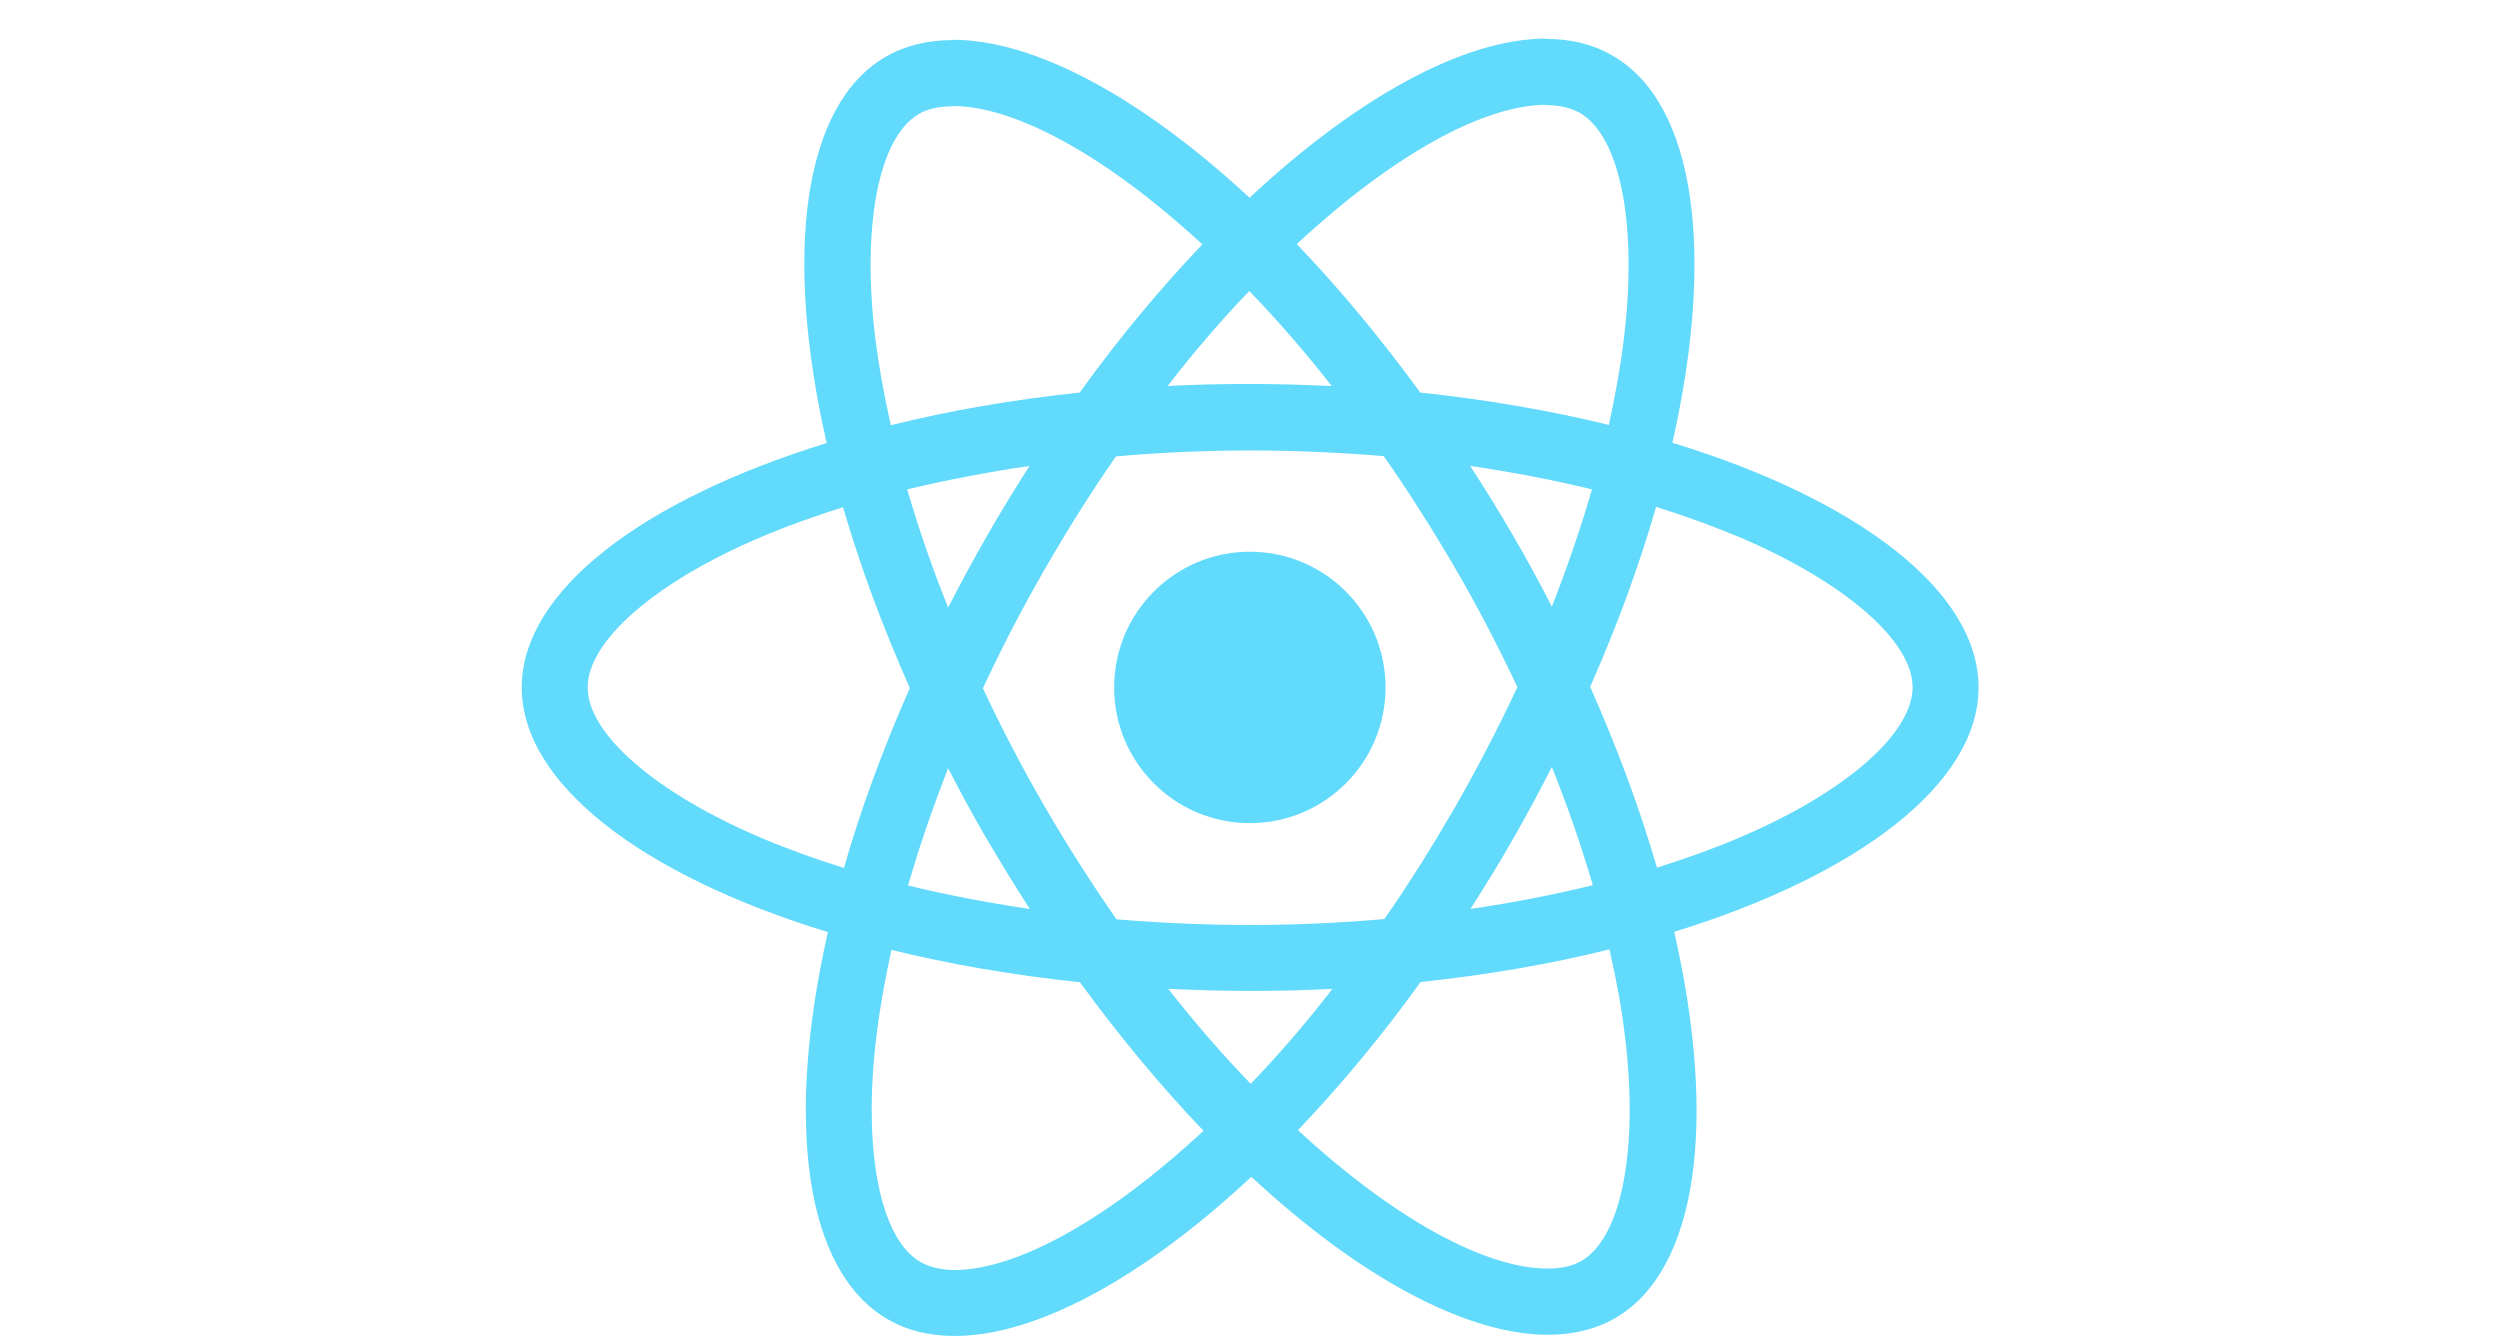
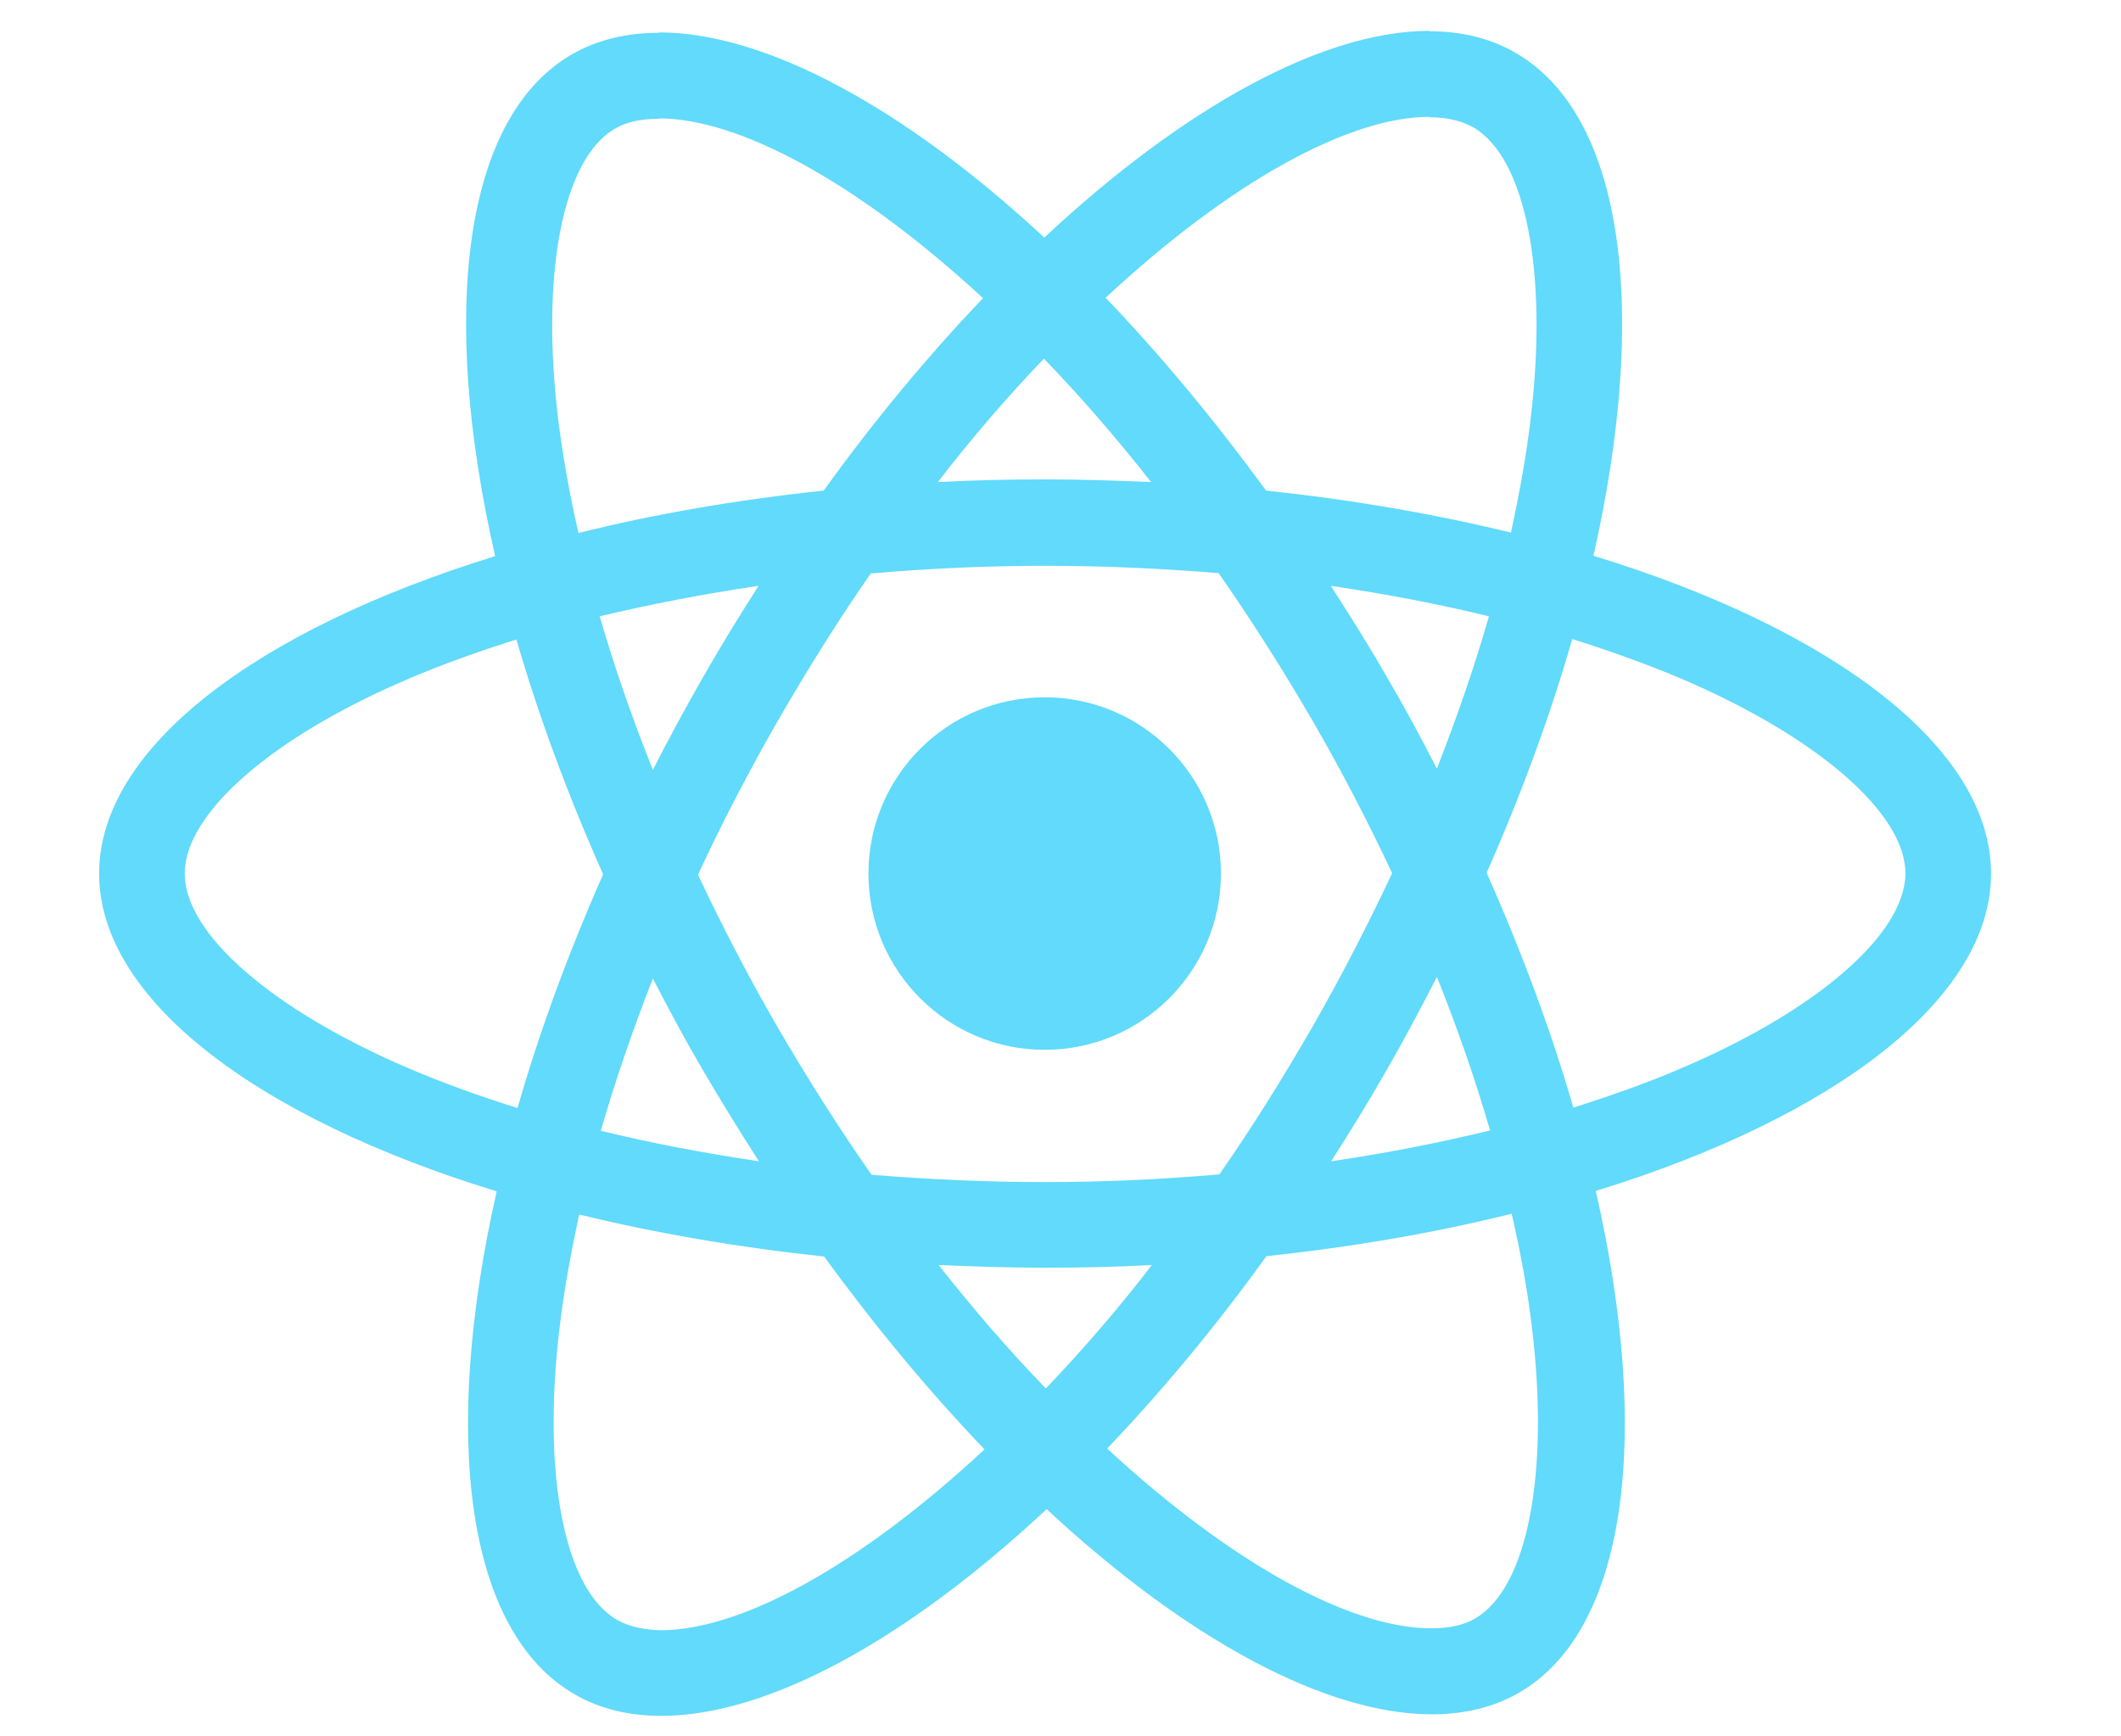
- <svg xmlns="http://www.w3.org/2000/svg" viewBox="0 65 841.9 450">
+ <svg xmlns="http://www.w3.org/2000/svg" viewBox="150 70 550 450">
  <g fill="#61DAFB">
    <path d="M666.3 296.5c0-32.5-40.7-63.3-103.1-82.4 14.4-63.6 8-114.2-20.2-130.4-6.5-3.8-14.1-5.6-22.4-5.6v22.3c4.6 0 8.3.9 11.4 2.6 13.6 7.8 19.5 37.5 14.9 75.7-1.1 9.4-2.9 19.3-5.1 29.4-19.6-4.8-41-8.5-63.5-10.9-13.5-18.5-27.5-35.3-41.6-50 32.6-30.3 63.2-46.9 84-46.9V78c-27.5 0-63.5 19.6-99.9 53.6-36.4-33.8-72.4-53.2-99.9-53.2v22.3c20.7 0 51.4 16.5 84 46.6-14 14.7-28 31.4-41.3 49.9-22.6 2.4-44 6.1-63.6 11-2.3-10-4-19.7-5.2-29-4.7-38.2 1.1-67.9 14.6-75.8 3-1.8 6.9-2.6 11.5-2.6V78.5c-8.4 0-16 1.8-22.6 5.6-28.1 16.2-34.4 66.7-19.9 130.1-62.2 19.2-102.7 49.9-102.7 82.3 0 32.5 40.7 63.3 103.1 82.4-14.4 63.6-8 114.2 20.2 130.4 6.5 3.8 14.1 5.6 22.5 5.6 27.5 0 63.5-19.6 99.9-53.6 36.4 33.8 72.4 53.2 99.9 53.2 8.4 0 16-1.8 22.6-5.6 28.1-16.2 34.4-66.7 19.9-130.1 62-19.1 102.5-49.9 102.5-82.3zm-130.2-66.7c-3.7 12.9-8.3 26.2-13.5 39.5-4.1-8-8.4-16-13.1-24-4.6-8-9.5-15.8-14.4-23.4 14.2 2.1 27.9 4.7 41 7.9zm-45.8 106.5c-7.8 13.5-15.8 26.3-24.1 38.2-14.9 1.3-30 2-45.2 2-15.1 0-30.2-.7-45-1.9-8.3-11.9-16.4-24.6-24.2-38-7.6-13.1-14.5-26.4-20.8-39.8 6.2-13.4 13.2-26.8 20.7-39.9 7.8-13.5 15.8-26.3 24.1-38.2 14.9-1.3 30-2 45.2-2 15.1 0 30.2.7 45 1.9 8.3 11.9 16.4 24.6 24.2 38 7.6 13.1 14.5 26.4 20.8 39.8-6.3 13.4-13.2 26.8-20.7 39.9zm32.3-13c5.4 13.4 10 26.8 13.8 39.8-13.1 3.2-26.9 5.9-41.2 8 4.9-7.7 9.8-15.6 14.4-23.7 4.6-8 8.9-16.1 13-24.1zM421.2 430c-9.3-9.6-18.6-20.3-27.8-32 9 .4 18.2.7 27.5.7 9.4 0 18.7-.2 27.8-.7-9 11.7-18.3 22.4-27.5 32zm-74.4-58.9c-14.2-2.1-27.9-4.7-41-7.9 3.7-12.9 8.3-26.2 13.5-39.5 4.1 8 8.4 16 13.1 24 4.7 8 9.5 15.8 14.4 23.4zM420.7 163c9.3 9.6 18.6 20.3 27.8 32-9-.4-18.2-.7-27.5-.7-9.4 0-18.7.2-27.8.7 9-11.7 18.3-22.4 27.5-32zm-74 58.9c-4.9 7.7-9.8 15.6-14.4 23.7-4.6 8-8.9 16-13 24-5.4-13.4-10-26.8-13.8-39.8 13.1-3.1 26.9-5.8 41.2-7.9zm-90.5 125.2c-35.4-15.1-58.3-34.9-58.3-50.6 0-15.7 22.9-35.6 58.3-50.6 8.6-3.7 18-7 27.7-10.1 5.7 19.6 13.2 40 22.5 60.9-9.2 20.8-16.6 41.1-22.2 60.6-9.9-3.1-19.3-6.5-28-10.2zM310 490c-13.6-7.8-19.5-37.5-14.9-75.7 1.1-9.4 2.9-19.3 5.1-29.4 19.6 4.8 41 8.5 63.5 10.9 13.5 18.5 27.5 35.3 41.6 50-32.6 30.3-63.2 46.9-84 46.9-4.5-.1-8.3-1-11.3-2.7zm237.2-76.2c4.7 38.2-1.1 67.9-14.6 75.8-3 1.8-6.9 2.6-11.5 2.6-20.7 0-51.4-16.5-84-46.6 14-14.7 28-31.4 41.3-49.9 22.6-2.4 44-6.1 63.6-11 2.3 10.1 4.1 19.8 5.2 29.1zm38.5-66.7c-8.6 3.7-18 7-27.7 10.1-5.7-19.6-13.2-40-22.5-60.9 9.2-20.8 16.6-41.1 22.2-60.6 9.9 3.1 19.3 6.5 28.1 10.2 35.4 15.1 58.3 34.9 58.3 50.6-.1 15.7-23 35.6-58.4 50.6zM320.8 78.4z" />
    <circle cx="420.9" cy="296.5" r="45.7" />
    <path d="M520.5 78.1z" />
  </g>
</svg>
